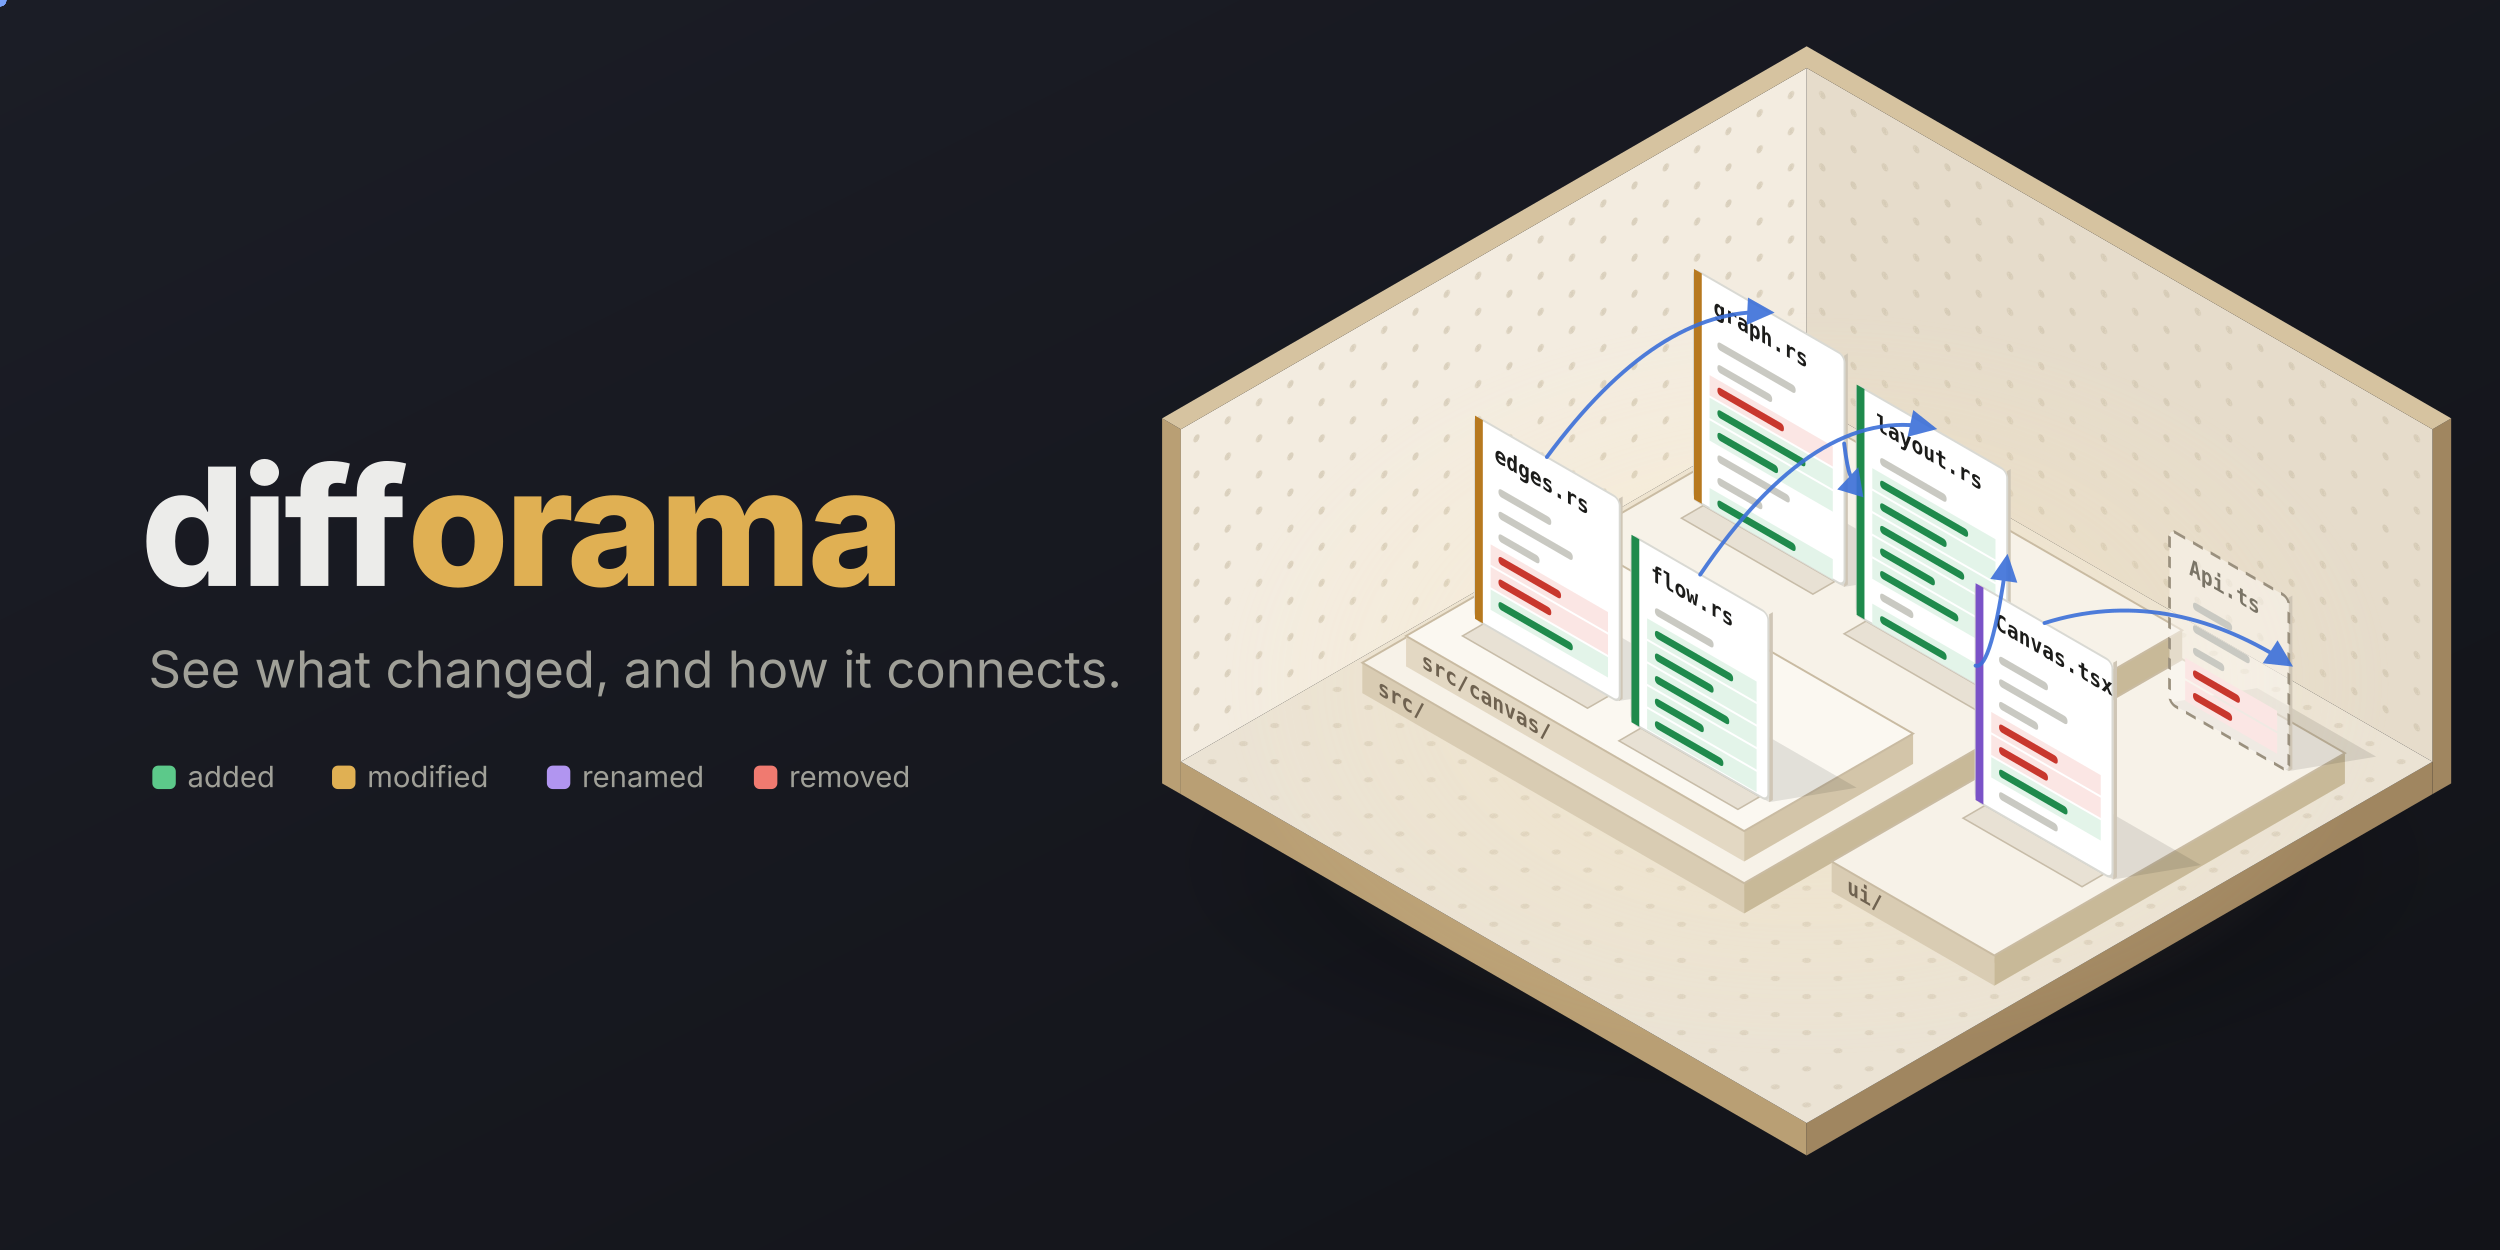
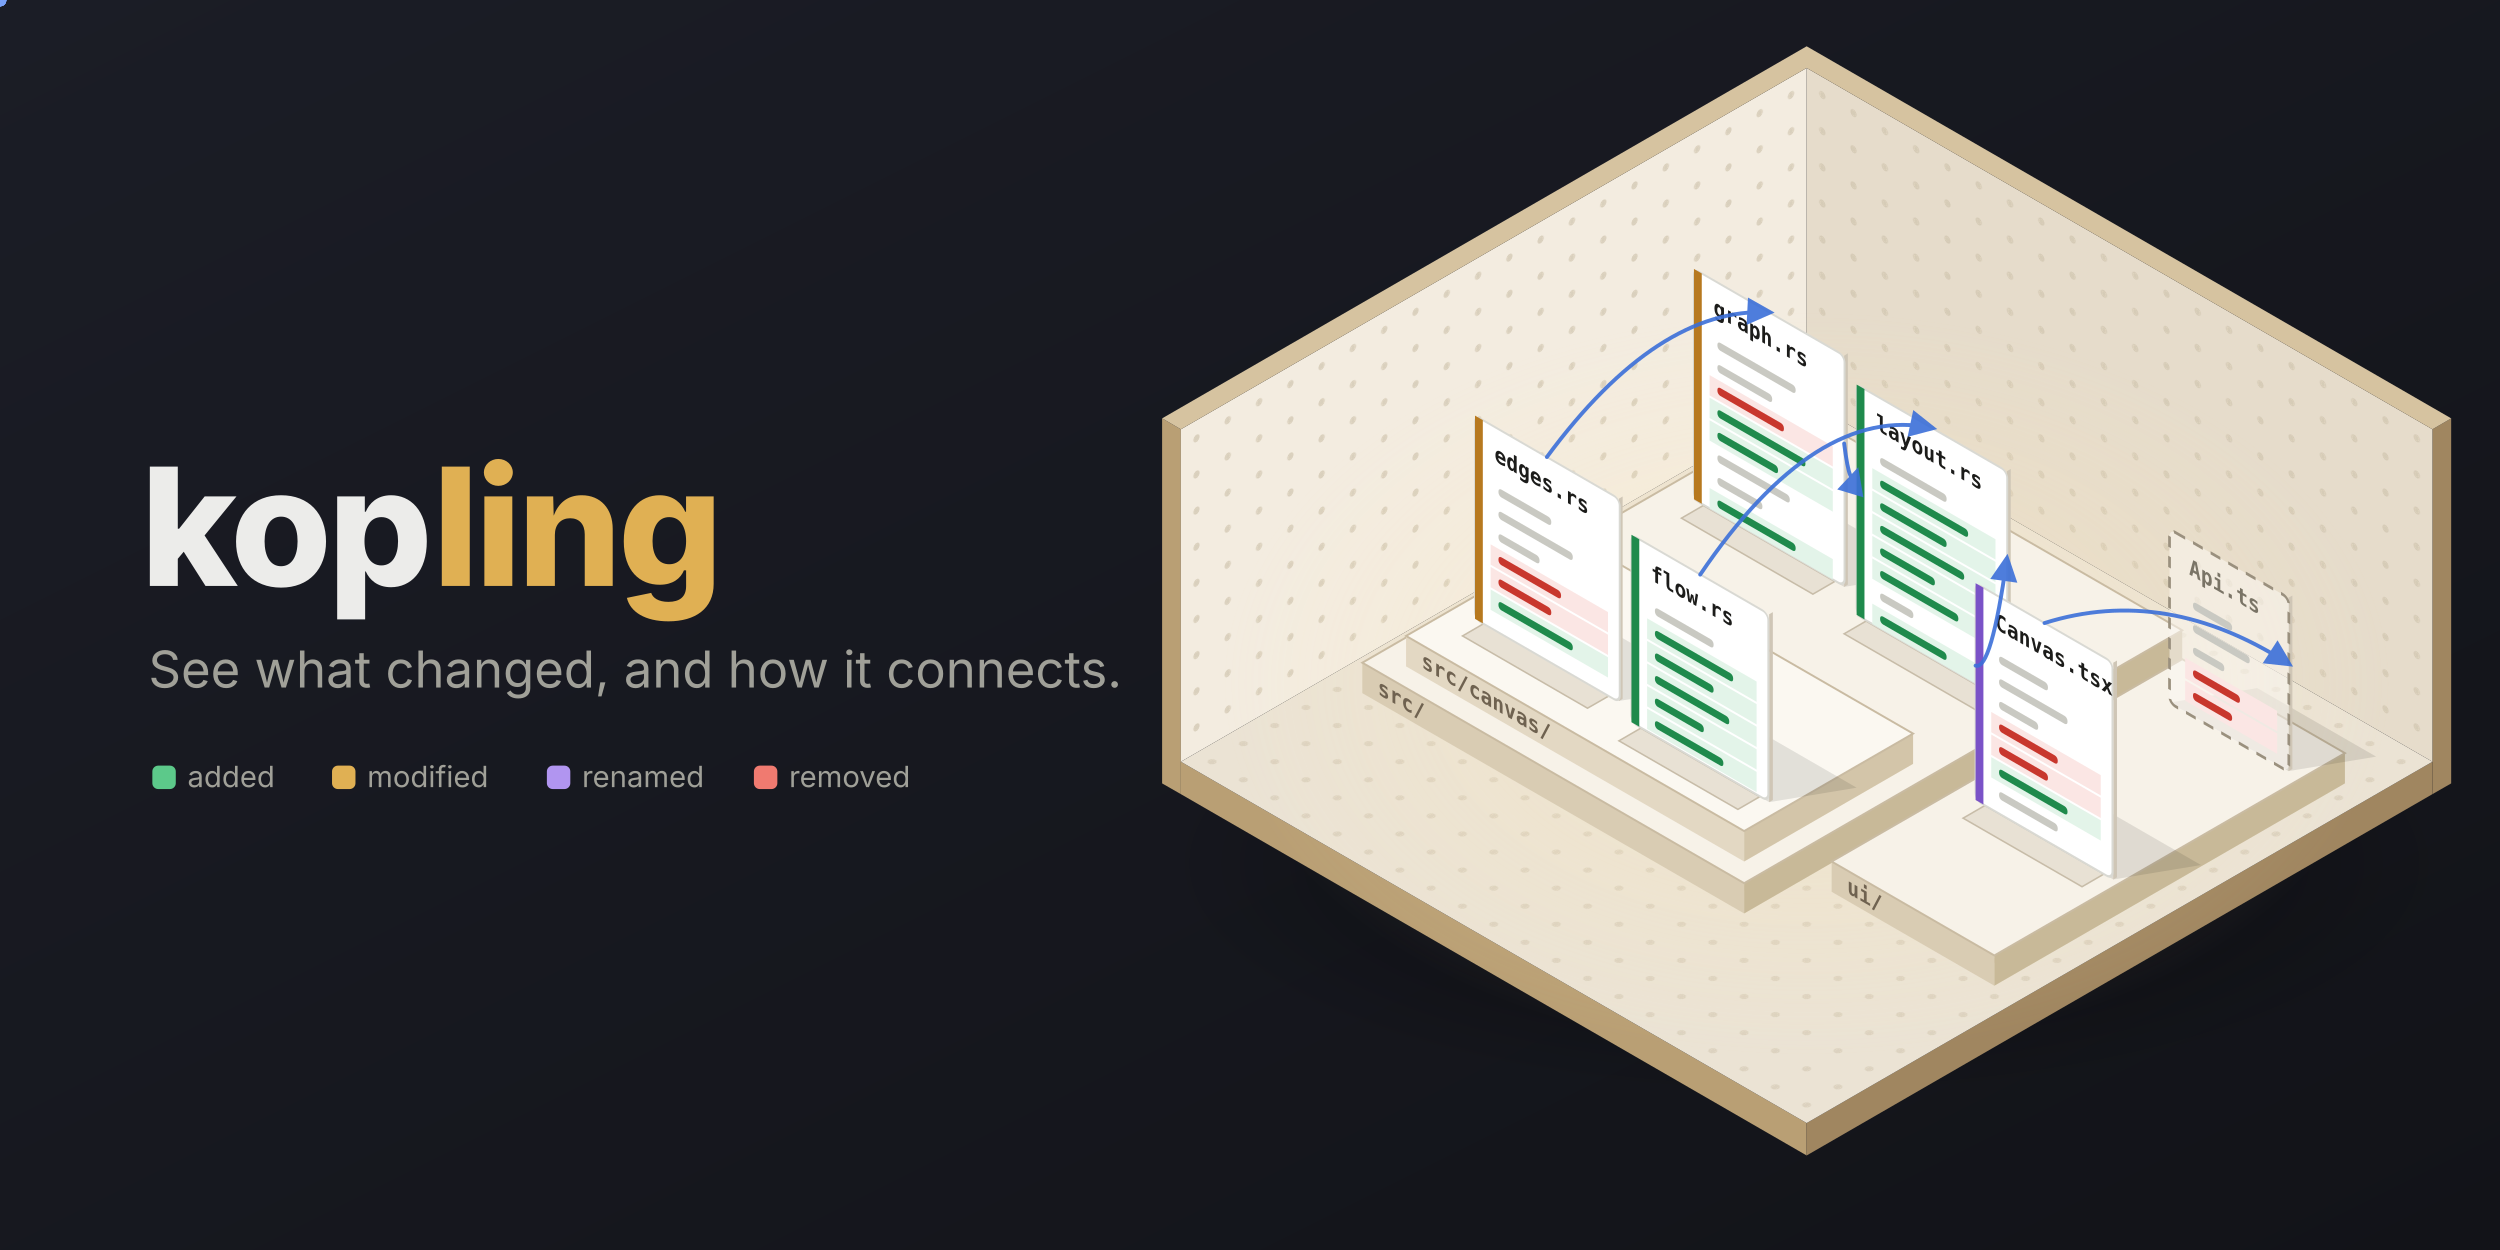
<svg xmlns="http://www.w3.org/2000/svg" width="1280" height="640" viewBox="0 0 1280 640">
  <defs>
    <linearGradient id="bg" x1="0" y1="0" x2="1" y2="1">
      <stop offset="0" stop-color="#1b1d26" />
      <stop offset="1" stop-color="#121318" />
    </linearGradient>
    <radialGradient id="glow" cx="0.5" cy="0.5" r="0.5">
      <stop offset="0" stop-color="#ffe9b8" stop-opacity="0.35" />
      <stop offset="1" stop-color="#ffe9b8" stop-opacity="0" />
    </radialGradient>
    <radialGradient id="shadow" cx="0.5" cy="0.5" r="0.5">
      <stop offset="0" stop-color="#000" stop-opacity="0.55" />
      <stop offset="1" stop-color="#000" stop-opacity="0" />
    </radialGradient>
    <pattern id="dots" width="16" height="16" patternUnits="userSpaceOnUse">
      <circle cx="8" cy="8" r="1.6" fill="#cfc4ae" />
    </pattern>
    <marker id="arrow" viewBox="0 0 10 10" refX="8" refY="5" markerWidth="7" markerHeight="7" orient="auto-start-reverse">
      <path d="M0,0 L10,5 L0,10 z" fill="#3b6fd8" />
    </marker>
  </defs>
  <rect width="1280" height="640" fill="url(#bg)" />
  <ellipse cx="925" cy="442" rx="330" ry="120" fill="url(#shadow)" />
  <polygon points="604.6,390.0 925.0,575.0 925.0,591.6 604.6,406.6" fill="#b99f74" />
  <polygon points="1245.4,390.0 925.0,575.0 925.0,591.6 1245.4,406.6" fill="#a08660" />
  <polygon points="604.6,390.0 604.6,219.8 595.0,214.2 595.0,401.1 604.6,406.6" fill="#b99f74" />
  <polygon points="1245.4,390.0 1245.4,219.8 1255.0,214.2 1255.0,401.1 1245.4,406.6" fill="#a08660" />
  <polygon points="925.0,205.0 604.6,390.0 604.6,219.8 925.0,34.8" fill="#f3ece0" />
  <polygon points="925.0,205.0 1245.4,390.0 1245.4,219.8 925.0,34.8" fill="#e6dccb" />
  <g transform="matrix(-1.0013 0.5781 0 1.1562 925.0 34.8)" opacity="0.7">
    <rect width="320" height="147.2" fill="url(#dots)" />
  </g>
  <g transform="matrix(1.0013 0.5781 0 1.1562 925.0 34.8)" opacity="0.7">
    <rect width="320" height="147.2" fill="url(#dots)" />
  </g>
  <polygon points="925.0,34.8 604.6,219.8 595.0,214.2 925.0,23.7 1255.0,214.2 1245.4,219.8" fill="#d6c3a0" />
  <polygon points="925.0,205.0 1245.4,390.0 925.0,575.0 604.6,390.0" fill="#ebe3d4" />
  <g transform="matrix(1.0013 0.5781 -1.0013 0.5781 925.0 205.0)" opacity="0.55">
    <rect width="320" height="320" fill="url(#dots)" />
  </g>
  <ellipse cx="925" cy="350" rx="300" ry="190" fill="url(#glow)" />
  <polygon points="697.5,354.9 893.0,467.7 893.0,452.2 697.5,339.3" fill="#d9ccb3" />
  <polygon points="1117.3,338.2 893.0,467.7 893.0,452.2 1117.3,322.7" fill="#c8b998" />
  <polygon points="921.8,209.8 1117.3,322.7 893.0,452.2 697.5,339.3" fill="#f7f2e8" stroke="#c9bba2" stroke-width="1" />
  <g transform="matrix(1.0013 0.5781 0 1.1562 705.5 343.9)">
    <text x="0" y="9.9" font-family="ui-monospace, SF Mono, Menlo, Consolas, monospace" font-size="10" font-weight="700" fill="#6f6250">src/</text>
  </g>
  <polygon points="719.9,341.2 893.0,441.1 893.0,425.5 719.9,325.6" fill="#e3d8c3" />
  <polygon points="979.5,391.1 893.0,441.1 893.0,425.5 979.5,375.6" fill="#d3c5a9" />
  <polygon points="806.4,275.7 979.5,375.6 893.0,425.5 719.9,325.6" fill="#fbf8f1" stroke="#c9bba2" stroke-width="1" />
  <g transform="matrix(1.0013 0.5781 0 1.1562 727.9 330.2)">
    <text x="0" y="9.9" font-family="ui-monospace, SF Mono, Menlo, Consolas, monospace" font-size="10" font-weight="700" fill="#6f6250">src/canvas/</text>
  </g>
  <polygon points="937.8,456.6 1021.1,504.7 1021.1,489.2 937.8,441.1" fill="#d9ccb3" />
  <polygon points="1200.6,401.1 1021.1,504.7 1021.1,489.2 1200.6,385.6" fill="#c8b998" />
  <polygon points="1117.3,337.5 1200.6,385.6 1021.1,489.2 937.8,441.1" fill="#f7f2e8" stroke="#c9bba2" stroke-width="1" />
  <g transform="matrix(1.0013 0.5781 0 1.1562 945.8 445.7)">
    <text x="0" y="9.9" font-family="ui-monospace, SF Mono, Menlo, Consolas, monospace" font-size="10" font-weight="700" fill="#6f6250">ui/</text>
  </g>
  <polygon points="1110.8,359.7 1171.7,394.8 1216.6,387.4 1155.7,352.3" fill="#000" opacity="0.10" />
  <polygon points="1115.7,362.4 1166.9,392.0 1155.7,398.5 1104.4,368.9" fill="none" />
  <polygon points="1171.7,394.8 1173.7,393.7 1173.7,304.9 1171.7,306.0" fill="#cfc6b6" />
  <g transform="matrix(1.0013 0.5781 0 1.1562 1110.8 270.9)">
    <rect width="61" height="77" rx="3" fill="#fbf8f1" fill-opacity="0.55" stroke="#9a907e" stroke-width="1.4" stroke-dasharray="5 4" />
    <text x="10" y="15" font-family="ui-monospace, SF Mono, Menlo, Consolas, monospace" font-size="10" font-weight="700" fill="#7a7466">Api.ts</text>
    <rect x="12" y="26" width="20" height="3.5" rx="1.5" fill="#c9c9c2" />
    <rect x="12" y="36" width="29" height="3.5" rx="1.5" fill="#c9c9c2" />
    <rect x="12" y="46" width="16" height="3.5" rx="1.5" fill="#c9c9c2" />
    <rect x="8" y="53" width="47" height="9" fill="#fbe6e4" />
    <rect x="12" y="56" width="24" height="3.5" rx="1.5" fill="#c8372d" />
    <rect x="8" y="63" width="47" height="9" fill="#fbe6e4" />
    <rect x="12" y="66" width="20" height="3.5" rx="1.5" fill="#c8372d" />
  </g>
  <polygon points="867.3,256.1 944.2,300.5 989.1,293.1 912.2,248.7" fill="#000" opacity="0.10" />
  <polygon points="872.1,258.8 939.4,297.7 928.2,304.2 860.9,265.3" fill="#e8e1d4" stroke="#c7bca8" stroke-width="0.8" />
  <polygon points="944.2,300.5 946.1,299.3 946.1,180.9 944.2,182.1" fill="#cfc6b6" />
  <g transform="matrix(1.0013 0.5781 0 1.1562 867.3 137.7)">
    <rect width="77" height="102" rx="3" fill="#ffffff" stroke="#d9d9d3" stroke-width="1" />
    <rect width="4" height="102" fill="#b7791f" />
    <text x="10" y="15" font-family="ui-monospace, SF Mono, Menlo, Consolas, monospace" font-size="10" font-weight="700" fill="#1c1c1a">graph.rs</text>
    <rect x="12" y="26" width="40" height="3.5" rx="1.5" fill="#c9c9c2" />
    <rect x="12" y="36" width="28" height="3.5" rx="1.5" fill="#c9c9c2" />
    <rect x="8" y="43" width="63" height="9" fill="#fbe6e4" />
    <rect x="12" y="46" width="34" height="3.5" rx="1.5" fill="#c8372d" />
    <rect x="8" y="53" width="63" height="9" fill="#e3f4e9" />
    <rect x="12" y="56" width="45" height="3.5" rx="1.5" fill="#1f8a4c" />
    <rect x="8" y="63" width="63" height="9" fill="#e3f4e9" />
    <rect x="12" y="66" width="31" height="3.5" rx="1.5" fill="#1f8a4c" />
    <rect x="12" y="76" width="37" height="3.5" rx="1.5" fill="#c9c9c2" />
    <rect x="12" y="86" width="23" height="3.5" rx="1.5" fill="#c9c9c2" />
    <rect x="8" y="93" width="63" height="9" fill="#e3f4e9" />
    <rect x="12" y="96" width="40" height="3.5" rx="1.5" fill="#1f8a4c" />
  </g>
  <polygon points="950.6,315.3 1027.5,359.7 1072.4,352.3 995.5,307.9" fill="#000" opacity="0.10" />
  <polygon points="955.4,318.0 1022.7,356.9 1011.5,363.4 944.2,324.5" fill="#e8e1d4" stroke="#c7bca8" stroke-width="0.8" />
  <polygon points="1027.5,359.7 1029.5,358.5 1029.5,240.1 1027.5,241.3" fill="#cfc6b6" />
  <g transform="matrix(1.0013 0.5781 0 1.1562 950.6 196.9)">
    <rect width="77" height="102" rx="3" fill="#ffffff" stroke="#d9d9d3" stroke-width="1" />
    <rect width="4" height="102" fill="#1f8a4c" />
    <text x="10" y="15" font-family="ui-monospace, SF Mono, Menlo, Consolas, monospace" font-size="10" font-weight="700" fill="#1c1c1a">layout.rs</text>
    <rect x="12" y="26" width="34" height="3.5" rx="1.5" fill="#c9c9c2" />
    <rect x="8" y="33" width="63" height="9" fill="#e3f4e9" />
    <rect x="12" y="36" width="45" height="3.5" rx="1.5" fill="#1f8a4c" />
    <rect x="8" y="43" width="63" height="9" fill="#e3f4e9" />
    <rect x="12" y="46" width="34" height="3.5" rx="1.5" fill="#1f8a4c" />
    <rect x="8" y="53" width="63" height="9" fill="#e3f4e9" />
    <rect x="12" y="56" width="43" height="3.5" rx="1.5" fill="#1f8a4c" />
    <rect x="8" y="63" width="63" height="9" fill="#e3f4e9" />
    <rect x="12" y="66" width="28" height="3.5" rx="1.5" fill="#1f8a4c" />
    <rect x="8" y="73" width="63" height="9" fill="#e3f4e9" />
    <rect x="12" y="76" width="40" height="3.5" rx="1.5" fill="#1f8a4c" />
    <rect x="12" y="86" width="17" height="3.5" rx="1.5" fill="#c9c9c2" />
    <rect x="8" y="93" width="63" height="9" fill="#e3f4e9" />
    <rect x="12" y="96" width="34" height="3.5" rx="1.5" fill="#1f8a4c" />
  </g>
  <polygon points="1011.5,409.6 1082.0,450.3 1126.9,442.9 1056.4,402.2" fill="#000" opacity="0.10" />
  <polygon points="1016.3,412.4 1077.2,447.5 1066.0,454.0 1005.1,418.9" fill="#e8e1d4" stroke="#c7bca8" stroke-width="0.8" />
  <polygon points="1082.0,450.3 1083.9,449.2 1083.9,338.2 1082.0,339.3" fill="#cfc6b6" />
  <g transform="matrix(1.0013 0.5781 0 1.1562 1011.5 298.6)">
    <rect width="70" height="96" rx="3" fill="#ffffff" stroke="#d9d9d3" stroke-width="1" />
    <rect width="4" height="96" fill="#7a52c7" />
    <text x="10" y="15" font-family="ui-monospace, SF Mono, Menlo, Consolas, monospace" font-size="10" font-weight="700" fill="#1c1c1a">Canvas.tsx</text>
    <rect x="12" y="26" width="25" height="3.5" rx="1.5" fill="#c9c9c2" />
    <rect x="12" y="36" width="35" height="3.5" rx="1.5" fill="#c9c9c2" />
    <rect x="12" y="46" width="20" height="3.5" rx="1.5" fill="#c9c9c2" />
    <rect x="8" y="53" width="56" height="9" fill="#fbe6e4" />
    <rect x="12" y="56" width="30" height="3.5" rx="1.5" fill="#c8372d" />
    <rect x="8" y="63" width="56" height="9" fill="#fbe6e4" />
    <rect x="12" y="66" width="25" height="3.5" rx="1.5" fill="#c8372d" />
    <rect x="8" y="73" width="56" height="9" fill="#e3f4e9" />
    <rect x="12" y="76" width="35" height="3.5" rx="1.5" fill="#1f8a4c" />
    <rect x="12" y="86" width="30" height="3.5" rx="1.5" fill="#c9c9c2" />
  </g>
  <polygon points="755.2,316.4 828.9,358.9 873.7,351.5 800.0,309.0" fill="#000" opacity="0.10" />
  <polygon points="760.0,319.1 824.1,356.1 812.8,362.6 748.8,325.6" fill="#e8e1d4" stroke="#c7bca8" stroke-width="0.8" />
  <polygon points="828.9,358.9 830.8,357.8 830.8,254.2 828.9,255.3" fill="#cfc6b6" />
  <g transform="matrix(1.0013 0.5781 0 1.1562 755.2 212.8)">
    <rect width="74" height="90" rx="3" fill="#ffffff" stroke="#d9d9d3" stroke-width="1" />
    <rect width="4" height="90" fill="#b7791f" />
    <text x="10" y="15" font-family="ui-monospace, SF Mono, Menlo, Consolas, monospace" font-size="10" font-weight="700" fill="#1c1c1a">edges.rs</text>
    <rect x="12" y="26" width="27" height="3.5" rx="1.5" fill="#c9c9c2" />
    <rect x="12" y="36" width="38" height="3.5" rx="1.5" fill="#c9c9c2" />
    <rect x="12" y="46" width="21" height="3.5" rx="1.5" fill="#c9c9c2" />
    <rect x="8" y="53" width="60" height="9" fill="#fbe6e4" />
    <rect x="12" y="56" width="32" height="3.5" rx="1.5" fill="#c8372d" />
    <rect x="8" y="63" width="60" height="9" fill="#fbe6e4" />
    <rect x="12" y="66" width="27" height="3.5" rx="1.5" fill="#c8372d" />
    <rect x="8" y="73" width="60" height="9" fill="#e3f4e9" />
    <rect x="12" y="76" width="38" height="3.5" rx="1.5" fill="#1f8a4c" />
  </g>
  <polygon points="835.3,370.0 905.8,410.7 950.6,403.3 880.1,362.6" fill="#000" opacity="0.10" />
  <polygon points="840.1,372.8 901.0,407.9 889.8,414.4 828.9,379.3" fill="#e8e1d4" stroke="#c7bca8" stroke-width="0.8" />
  <polygon points="905.8,410.7 907.7,409.6 907.7,313.4 905.8,314.5" fill="#cfc6b6" />
  <g transform="matrix(1.0013 0.5781 0 1.1562 835.3 273.8)">
    <rect width="70" height="83" rx="3" fill="#ffffff" stroke="#d9d9d3" stroke-width="1" />
    <rect width="4" height="83" fill="#1f8a4c" />
    <text x="10" y="15" font-family="ui-monospace, SF Mono, Menlo, Consolas, monospace" font-size="10" font-weight="700" fill="#1c1c1a">flow.rs</text>
    <rect x="12" y="26" width="30" height="3.5" rx="1.5" fill="#c9c9c2" />
    <rect x="8" y="33" width="56" height="9" fill="#e3f4e9" />
    <rect x="12" y="36" width="40" height="3.5" rx="1.5" fill="#1f8a4c" />
    <rect x="8" y="43" width="56" height="9" fill="#e3f4e9" />
    <rect x="12" y="46" width="30" height="3.5" rx="1.5" fill="#1f8a4c" />
    <rect x="8" y="53" width="56" height="9" fill="#e3f4e9" />
    <rect x="12" y="56" width="38" height="3.5" rx="1.5" fill="#1f8a4c" />
    <rect x="8" y="63" width="56" height="9" fill="#e3f4e9" />
    <rect x="12" y="66" width="25" height="3.5" rx="1.5" fill="#1f8a4c" />
    <rect x="8" y="73" width="56" height="9" fill="#e3f4e9" />
    <rect x="12" y="76" width="35" height="3.5" rx="1.5" fill="#1f8a4c" />
  </g>
  <path id="s1" d="M944.2,227.1 Q947.4,252.5 950.6,241.9" fill="none" stroke="#3b6fd8" stroke-width="2" stroke-linecap="round" marker-end="url(#arrow)" opacity="0.9" />
  <circle r="3.2" fill="#7aa2f7">
    <animateMotion dur="2.4s" begin="0.00s" repeatCount="indefinite">
      <mpath href="#s1" />
    </animateMotion>
  </circle>
  <circle r="3.2" fill="#7aa2f7">
    <animateMotion dur="2.4s" begin="-1.20s" repeatCount="indefinite">
      <mpath href="#s1" />
    </animateMotion>
  </circle>
  <path id="s2" d="M792.0,234.0 Q848.9,157.0 905.8,159.9" fill="none" stroke="#3b6fd8" stroke-width="2" stroke-linecap="round" marker-end="url(#arrow)" opacity="0.9" />
  <circle r="3.2" fill="#7aa2f7">
    <animateMotion dur="2.8s" begin="0.00s" repeatCount="indefinite">
      <mpath href="#s2" />
    </animateMotion>
  </circle>
  <circle r="3.2" fill="#7aa2f7">
    <animateMotion dur="2.8s" begin="-1.40s" repeatCount="indefinite">
      <mpath href="#s2" />
    </animateMotion>
  </circle>
  <path id="s3" d="M870.5,294.2 Q929.8,206.6 989.1,219.1" fill="none" stroke="#3b6fd8" stroke-width="2" stroke-linecap="round" marker-end="url(#arrow)" opacity="0.9" />
  <circle r="3.2" fill="#7aa2f7">
    <animateMotion dur="2.6s" begin="0.00s" repeatCount="indefinite">
      <mpath href="#s3" />
    </animateMotion>
  </circle>
  <circle r="3.2" fill="#7aa2f7">
    <animateMotion dur="2.6s" begin="-1.30s" repeatCount="indefinite">
      <mpath href="#s3" />
    </animateMotion>
  </circle>
  <path id="s4" d="M1011.5,340.8 Q1019.5,343.5 1027.5,286.3" fill="none" stroke="#3b6fd8" stroke-width="2" stroke-linecap="round" marker-end="url(#arrow)" opacity="0.9" />
  <circle r="3.2" fill="#7aa2f7">
    <animateMotion dur="3.0s" begin="0.00s" repeatCount="indefinite">
      <mpath href="#s4" />
    </animateMotion>
  </circle>
  <circle r="3.2" fill="#7aa2f7">
    <animateMotion dur="3.0s" begin="-1.50s" repeatCount="indefinite">
      <mpath href="#s4" />
    </animateMotion>
  </circle>
  <path id="s5" d="M1046.8,319.0 Q1109.2,299.4 1171.7,339.8" fill="none" stroke="#3b6fd8" stroke-width="2" stroke-linecap="round" marker-end="url(#arrow)" opacity="0.9" />
  <circle r="3.2" fill="#7aa2f7">
    <animateMotion dur="2.2s" begin="0.00s" repeatCount="indefinite">
      <mpath href="#s5" />
    </animateMotion>
  </circle>
  <circle r="3.2" fill="#7aa2f7">
    <animateMotion dur="2.2s" begin="-1.10s" repeatCount="indefinite">
      <mpath href="#s5" />
    </animateMotion>
  </circle>
  <g font-family="system-ui, -apple-system, Segoe UI, sans-serif">
-     <text x="72" y="300" font-size="84" font-weight="800" fill="#ececea" letter-spacing="-2">diff<tspan fill="#e0b053">orama</tspan>
+     <text x="72" y="300" font-size="84" font-weight="800" fill="#ececea" letter-spacing="-2">kop<tspan fill="#e0b053">ling</tspan>
    </text>
    <text x="76" y="352" font-size="26" fill="#a0a098">See what changed, and how it connects.</text>
    <rect x="78" y="392" width="12" height="12" rx="3" fill="#5cc98a" />
    <text x="96" y="403" font-size="15" fill="#a0a098">added</text>
    <rect x="170" y="392" width="12" height="12" rx="3" fill="#e0b053" />
    <text x="188" y="403" font-size="15" fill="#a0a098">modified</text>
    <rect x="280" y="392" width="12" height="12" rx="3" fill="#b195f0" />
    <text x="298" y="403" font-size="15" fill="#a0a098">renamed</text>
    <rect x="386" y="392" width="12" height="12" rx="3" fill="#f07a70" />
    <text x="404" y="403" font-size="15" fill="#a0a098">removed</text>
  </g>
</svg>
